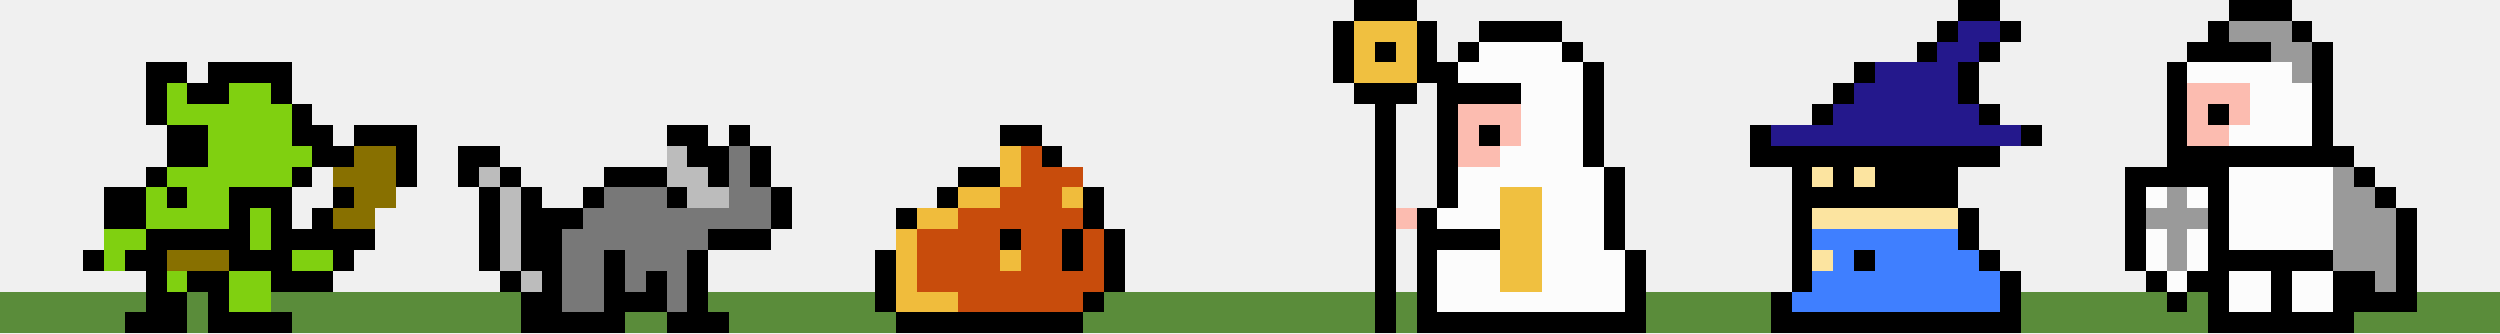
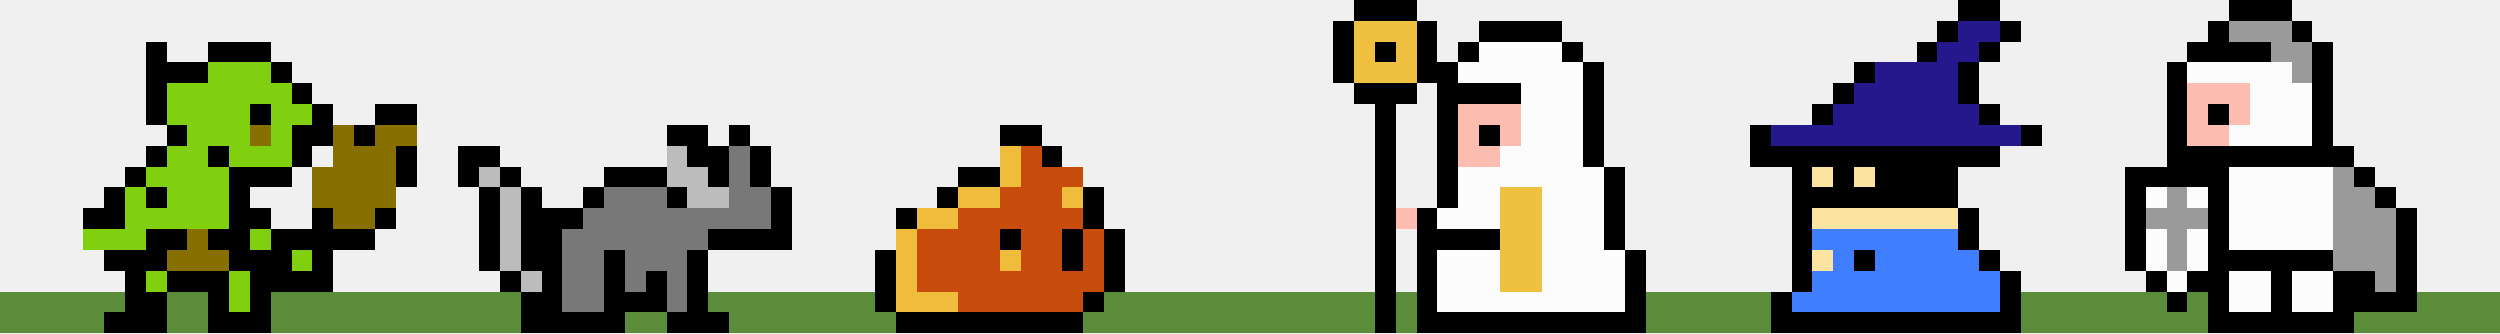
<svg xmlns="http://www.w3.org/2000/svg" viewBox="0 0 120 16" width="960" height="128" shape-rendering="crispEdges">
  <defs>
    <filter id="flash">
      <feFlood flood-color="#ffffff" />
      <feComposite operator="in" in2="SourceAlpha" />
    </filter>
    <g id="a0">
-       <path fill="#000000" d="M3 3h2v1h-2zM6 3h4v1h-4zM3 4h1v1h-1zM5 4h2v1h-2zM9 4h1v1h-1zM3 5h1v1h-1zM10 5h1v1h-1zM4 6h2v1h-2zM10 6h2v1h-2zM13 6h3v1h-3zM4 7h2v1h-2zM11 7h2v1h-2zM15 7h1v1h-1zM3 8h1v1h-1zM10 8h1v1h-1zM15 8h1v1h-1zM1 9h2v1h-2zM4 9h1v1h-1zM7 9h3v1h-3zM12 9h1v1h-1zM1 10h2v1h-2zM7 10h1v1h-1zM9 10h1v1h-1zM11 10h1v1h-1zM3 11h5v1h-5zM9 11h5v1h-5zM0 12h1v1h-1zM2 12h2v1h-2zM7 12h3v1h-3zM12 12h1v1h-1zM3 13h1v1h-1zM5 13h2v1h-2zM9 13h3v1h-3zM3 14h2v1h-2zM6 14h1v1h-1zM2 15h3v1h-3zM6 15h4v1h-4z" />
-       <path fill="#80d010" d="M4 4h1v1h-1zM7 4h2v1h-2zM4 5h6v1h-6zM6 6h4v1h-4zM6 7h5v1h-5zM4 8h6v1h-6zM3 9h1v1h-1zM5 9h2v1h-2zM3 10h4v1h-4zM8 10h1v1h-1zM1 11h2v1h-2zM8 11h1v1h-1zM1 12h1v1h-1zM10 12h2v1h-2zM4 13h1v1h-1zM7 13h2v1h-2zM7 14h2v1h-2z" />
-       <path fill="#887000" d="M13 7h2v1h-2zM12 8h3v1h-3zM13 9h2v1h-2zM12 10h2v1h-2zM4 12h3v1h-3z" />
+       <path fill="#000000" d="M3 2h1v1h-1zM6 2h3v1h-3zM3 3h3v1h-3zM9 3h1v1h-1zM3 4h1v1h-1zM10 4h1v1h-1zM3 5h1v1h-1zM8 5h1v1h-1zM11 5h1v1h-1zM14 5h2v1h-2zM4 6h1v1h-1zM10 6h2v1h-2zM13 6h1v1h-1zM3 7h1v1h-1zM6 7h1v1h-1zM10 7h1v1h-1zM15 7h1v1h-1zM2 8h1v1h-1zM7 8h3v1h-3zM15 8h1v1h-1zM1 9h1v1h-1zM3 9h1v1h-1zM7 9h1v1h-1zM0 10h2v1h-2zM7 10h2v1h-2zM11 10h1v1h-1zM14 10h1v1h-1zM3 11h2v1h-2zM6 11h2v1h-2zM9 11h5v1h-5zM1 12h3v1h-3zM7 12h3v1h-3zM11 12h1v1h-1zM2 13h1v1h-1zM4 13h3v1h-3zM8 13h4v1h-4zM2 14h2v1h-2zM6 14h1v1h-1zM8 14h1v1h-1zM1 15h3v1h-3zM6 15h3v1h-3z" />
+       <path fill="#80d010" d="M6 3h3v1h-3zM4 4h6v1h-6zM4 5h4v1h-4zM9 5h2v1h-2zM5 6h3v1h-3zM9 6h1v1h-1zM4 7h2v1h-2zM7 7h3v1h-3zM3 8h4v1h-4zM2 9h1v1h-1zM4 9h3v1h-3zM2 10h5v1h-5zM0 11h3v1h-3zM8 11h1v1h-1zM10 12h1v1h-1zM3 13h1v1h-1zM7 13h1v1h-1zM7 14h1v1h-1z" />
+       <path fill="#887000" d="M8 6h1v1h-1zM12 6h1v1h-1zM14 6h2v1h-2zM12 7h3v1h-3zM11 8h4v1h-4zM11 9h4v1h-4zM12 10h2v1h-2zM5 11h1v1h-1zM4 12h3v1h-3z" />
    </g>
    <g id="a1">
-       <path fill="#000000" d="M10 6h2v1h-2zM13 6h1v1h-1zM0 7h2v1h-2zM11 7h2v1h-2zM14 7h1v1h-1zM0 8h1v1h-1zM2 8h1v1h-1zM7 8h3v1h-3zM12 8h1v1h-1zM14 8h1v1h-1zM1 9h1v1h-1zM3 9h1v1h-1zM6 9h1v1h-1zM10 9h1v1h-1zM15 9h1v1h-1zM1 10h1v1h-1zM3 10h3v1h-3zM15 10h1v1h-1zM1 11h1v1h-1zM3 11h2v1h-2zM12 11h3v1h-3zM1 12h1v1h-1zM3 12h2v1h-2zM7 12h1v1h-1zM11 12h1v1h-1zM2 13h1v1h-1zM4 13h1v1h-1zM7 13h1v1h-1zM9 13h1v1h-1zM11 13h1v1h-1zM3 14h2v1h-2zM7 14h3v1h-3zM11 14h1v1h-1zM3 15h5v1h-5zM10 15h3v1h-3z" />
+       <path fill="#000000" d="M10 6h2v1h-2zM13 6h1v1h-1zM0 7h2v1h-2zM11 7h2v1h-2zM14 7h1v1h-1zM0 8h1v1h-1zM2 8h1v1h-1zM7 8h3v1h-3zM12 8h1v1h-1zM14 8h1v1h-1zM1 9h1v1h-1zM3 9h1v1h-1zM6 9h1v1h-1zM10 9h1v1h-1zM15 9h1v1h-1zM1 10h1v1h-1zM3 10h3v1h-3zM15 10h1v1h-1zM1 11h1v1h-1zM3 11h2v1h-2zM12 11h4v1h-4zM1 12h1v1h-1zM3 12h2v1h-2zM7 12h1v1h-1zM11 12h1v1h-1zM2 13h1v1h-1zM4 13h1v1h-1zM7 13h1v1h-1zM9 13h1v1h-1zM11 13h1v1h-1zM3 14h2v1h-2zM7 14h3v1h-3zM11 14h1v1h-1zM3 15h5v1h-5zM10 15h3v1h-3z" />
      <path fill="#787878" d="M13 7h1v1h-1zM13 8h1v1h-1zM7 9h3v1h-3zM13 9h2v1h-2zM6 10h9v1h-9zM5 11h7v1h-7zM5 12h2v1h-2zM8 12h3v1h-3zM5 13h2v1h-2zM8 13h1v1h-1zM10 13h1v1h-1zM5 14h2v1h-2zM10 14h1v1h-1z" />
      <path fill="#bcbcbc" d="M10 7h1v1h-1zM1 8h1v1h-1zM10 8h2v1h-2zM2 9h1v1h-1zM11 9h2v1h-2zM2 10h1v1h-1zM2 11h1v1h-1zM2 12h1v1h-1zM3 13h1v1h-1z" />
    </g>
    <g id="a2">
      <path fill="#000000" d="M8 6h2v1h-2zM10 7h1v1h-1zM6 8h2v1h-2zM5 9h1v1h-1zM12 9h1v1h-1zM3 10h1v1h-1zM12 10h1v1h-1zM8 11h1v1h-1zM11 11h1v1h-1zM13 11h1v1h-1zM2 12h1v1h-1zM11 12h1v1h-1zM13 12h1v1h-1zM2 13h1v1h-1zM13 13h1v1h-1zM2 14h1v1h-1zM12 14h1v1h-1zM3 15h9v1h-9z" />
      <path fill="#c84c0c" d="M9 7h1v1h-1zM9 8h3v1h-3zM8 9h3v1h-3zM6 10h6v1h-6zM4 11h4v1h-4zM9 11h2v1h-2zM12 11h1v1h-1zM4 12h4v1h-4zM9 12h2v1h-2zM12 12h1v1h-1zM4 13h9v1h-9zM6 14h6v1h-6z" />
      <path fill="#f0bc3c" d="M8 7h1v1h-1zM8 8h1v1h-1zM6 9h2v1h-2zM11 9h1v1h-1zM4 10h2v1h-2zM3 11h1v1h-1zM3 12h1v1h-1zM8 12h1v1h-1zM3 13h1v1h-1zM3 14h3v1h-3z" />
    </g>
    <g id="a3">
      <path fill="#000000" d="M6 0h3v1h-3zM5 1h1v1h-1zM9 1h1v1h-1zM4 2h1v1h-1zM7 2h4v1h-4zM4 3h1v1h-1zM11 3h1v1h-1zM4 4h1v1h-1zM11 4h1v1h-1zM4 5h1v1h-1zM9 5h1v1h-1zM11 5h1v1h-1zM4 6h1v1h-1zM11 6h1v1h-1zM3 7h9v1h-9zM2 8h1v1h-1zM9 8h5v1h-5zM1 9h1v1h-1zM9 9h1v1h-1zM13 9h1v1h-1zM0 10h1v1h-1zM9 10h1v1h-1zM13 10h1v1h-1zM0 11h1v1h-1zM9 11h1v1h-1zM13 11h1v1h-1zM0 12h1v1h-1zM4 12h6v1h-6zM13 12h1v1h-1zM0 13h1v1h-1zM2 13h2v1h-2zM6 13h1v1h-1zM9 13h2v1h-2zM12 13h1v1h-1zM0 14h4v1h-4zM6 14h1v1h-1zM9 14h1v1h-1zM11 14h1v1h-1zM3 15h7v1h-7z" />
      <path fill="currentColor" d="M6 1h3v1h-3zM5 2h2v1h-2zM5 3h1v1h-1zM3 8h1v1h-1zM2 9h2v1h-2zM11 9h1v1h-1zM1 10h3v1h-3zM10 10h3v1h-3zM1 11h3v1h-3zM11 11h1v1h-1zM1 12h3v1h-3zM11 12h1v1h-1zM1 13h1v1h-1z" />
      <path fill="#fcbcb0" d="M8 4h3v1h-3zM8 5h1v1h-1zM10 5h1v1h-1zM9 6h2v1h-2z" />
      <path fill="#fcfcfc" d="M6 3h5v1h-5zM5 4h3v1h-3zM5 5h3v1h-3zM5 6h4v1h-4zM4 8h5v1h-5zM4 9h5v1h-5zM10 9h1v1h-1zM12 9h1v1h-1zM4 10h5v1h-5zM4 11h5v1h-5zM10 11h1v1h-1zM12 11h1v1h-1zM10 12h1v1h-1zM12 12h1v1h-1zM4 13h2v1h-2zM7 13h2v1h-2zM11 13h1v1h-1zM4 14h2v1h-2zM7 14h2v1h-2z" />
    </g>
    <g id="a4">
      <path fill="#000000" d="M2 0h2v1h-2zM1 1h1v1h-1zM4 1h1v1h-1zM2 2h1v1h-1zM5 2h1v1h-1zM3 3h1v1h-1zM8 3h1v1h-1zM3 4h1v1h-1zM9 4h1v1h-1zM2 5h1v1h-1zM10 5h1v1h-1zM0 6h1v1h-1zM13 6h1v1h-1zM2 7h12v1h-12zM4 8h4v1h-4zM9 8h1v1h-1zM11 8h1v1h-1zM4 9h8v1h-8zM3 10h1v1h-1zM11 10h1v1h-1zM3 11h1v1h-1zM11 11h1v1h-1zM2 12h1v1h-1zM8 12h1v1h-1zM11 12h1v1h-1zM1 13h1v1h-1zM11 13h1v1h-1zM1 14h1v1h-1zM12 14h1v1h-1zM1 15h12v1h-12z" />
      <path fill="#24188c" d="M2 1h2v1h-2zM3 2h2v1h-2zM4 3h4v1h-4zM4 4h5v1h-5zM3 5h7v1h-7zM1 6h12v1h-12z" />
      <path fill="currentColor" d="M4 11h7v1h-7zM3 12h5v1h-5zM9 12h1v1h-1zM2 13h9v1h-9zM2 14h10v1h-10z" />
      <path fill="#fce4a0" d="M8 8h1v1h-1zM10 8h1v1h-1zM4 10h7v1h-7zM10 12h1v1h-1z" />
    </g>
    <g id="a5">
      <path fill="#000000" d="M12 0h3v1h-3zM5 1h4v1h-4zM11 1h1v1h-1zM15 1h1v1h-1zM4 2h1v1h-1zM9 2h1v1h-1zM11 2h1v1h-1zM13 2h1v1h-1zM15 2h1v1h-1zM3 3h1v1h-1zM10 3h2v1h-2zM15 3h1v1h-1zM3 4h1v1h-1zM7 4h4v1h-4zM12 4h3v1h-3zM3 5h1v1h-1zM10 5h1v1h-1zM13 5h1v1h-1zM3 6h1v1h-1zM8 6h1v1h-1zM10 6h1v1h-1zM13 6h1v1h-1zM3 7h1v1h-1zM10 7h1v1h-1zM13 7h1v1h-1zM2 8h1v1h-1zM10 8h1v1h-1zM13 8h1v1h-1zM2 9h1v1h-1zM10 9h1v1h-1zM13 9h1v1h-1zM2 10h1v1h-1zM11 10h1v1h-1zM13 10h1v1h-1zM2 11h1v1h-1zM8 11h4v1h-4zM13 11h1v1h-1zM1 12h1v1h-1zM11 12h1v1h-1zM13 12h1v1h-1zM1 13h1v1h-1zM11 13h1v1h-1zM13 13h1v1h-1zM1 14h1v1h-1zM11 14h1v1h-1zM13 14h1v1h-1zM1 15h11v1h-11zM13 15h1v1h-1z" />
      <path fill="currentColor" d="M12 1h3v1h-3zM12 2h1v1h-1zM14 2h1v1h-1zM12 3h3v1h-3zM6 9h2v1h-2zM6 10h2v1h-2zM6 11h2v1h-2zM6 12h2v1h-2zM6 13h2v1h-2z" />
      <path fill="#fcbcb0" d="M7 5h3v1h-3zM7 6h1v1h-1zM9 6h1v1h-1zM8 7h2v1h-2zM12 10h1v1h-1z" />
      <path fill="#fcfcfc" d="M5 2h4v1h-4zM4 3h6v1h-6zM4 4h3v1h-3zM4 5h3v1h-3zM4 6h3v1h-3zM4 7h4v1h-4zM3 8h7v1h-7zM3 9h3v1h-3zM8 9h2v1h-2zM3 10h3v1h-3zM8 10h3v1h-3zM3 11h3v1h-3zM2 12h4v1h-4zM8 12h3v1h-3zM2 13h4v1h-4zM8 13h3v1h-3zM2 14h9v1h-9z" />
    </g>
  </defs>
  <rect x="0" y="14" width="120" height="2" fill="#5a8c3a" />
  <g transform="translate(4 0)">
    <animate attributeName="opacity" values="1;0" begin="-0.21s" dur="0.42s" fill="freeze" />
    <animateTransform attributeName="transform" type="translate" additive="sum" values="0 0;0 -1" calcMode="discrete" begin="0s" dur="1s" repeatCount="indefinite" />
    <use href="#a0" />
  </g>
  <g transform="translate(22 0)">
    <animateTransform attributeName="transform" type="translate" additive="sum" values="0 0;4 0;0 0" begin="0.01s" dur="0.24s" />
    <animateTransform attributeName="transform" type="translate" additive="sum" values="0 0;0 -1" calcMode="discrete" begin="0s" dur="1s" repeatCount="indefinite" />
    <use href="#a1" />
  </g>
  <g transform="translate(40 0)">
    <animateTransform attributeName="transform" type="translate" additive="sum" values="0 0;0 -1" calcMode="discrete" begin="0s" dur="1s" repeatCount="indefinite" />
    <use href="#a2" />
  </g>
  <g transform="translate(100 0)">
    <animateTransform attributeName="transform" type="translate" additive="sum" values="0 0;0 -1" calcMode="discrete" begin="0s" dur="1s" repeatCount="indefinite" />
    <use href="#a3" transform="translate(16 0) scale(-1 1)" color="#9a9a9a" />
  </g>
  <g transform="translate(82 0)">
    <animateTransform attributeName="transform" type="translate" additive="sum" values="0 0;0 -1" calcMode="discrete" begin="0s" dur="1s" repeatCount="indefinite" />
    <use href="#a4" transform="translate(16 0) scale(-1 1)" color="#3f7fff" />
    <use href="#a4" transform="translate(16 0) scale(-1 1)" filter="url(#flash)" opacity="0">
      <animate attributeName="opacity" values="1;0" begin="0.13s" dur="0.16s" />
    </use>
  </g>
  <g transform="translate(64 0)">
    <animateTransform attributeName="transform" type="translate" additive="sum" values="0 0;0 -1" calcMode="discrete" begin="0s" dur="1s" repeatCount="indefinite" />
    <use href="#a5" transform="translate(16 0) scale(-1 1)" color="#f0c040" />
  </g>
  <text x="9" y="7" fill="#ffffff" font-family="monospace" font-size="6" font-weight="bold" opacity="0">
    <animate attributeName="opacity" values="1;1" begin="-0.37s" dur="0.7s" />
    <animateTransform attributeName="transform" type="translate" values="0 0;0 -2" begin="-0.37s" dur="0.7s" />42</text>
  <text x="89" y="7" fill="#ff5050" font-family="monospace" font-size="6" font-weight="bold" opacity="0">
    <animate attributeName="opacity" values="1;1" begin="0.13s" dur="0.7s" />
    <animateTransform attributeName="transform" type="translate" values="0 0;0 -2" begin="0.13s" dur="0.7s" />7</text>
</svg>
